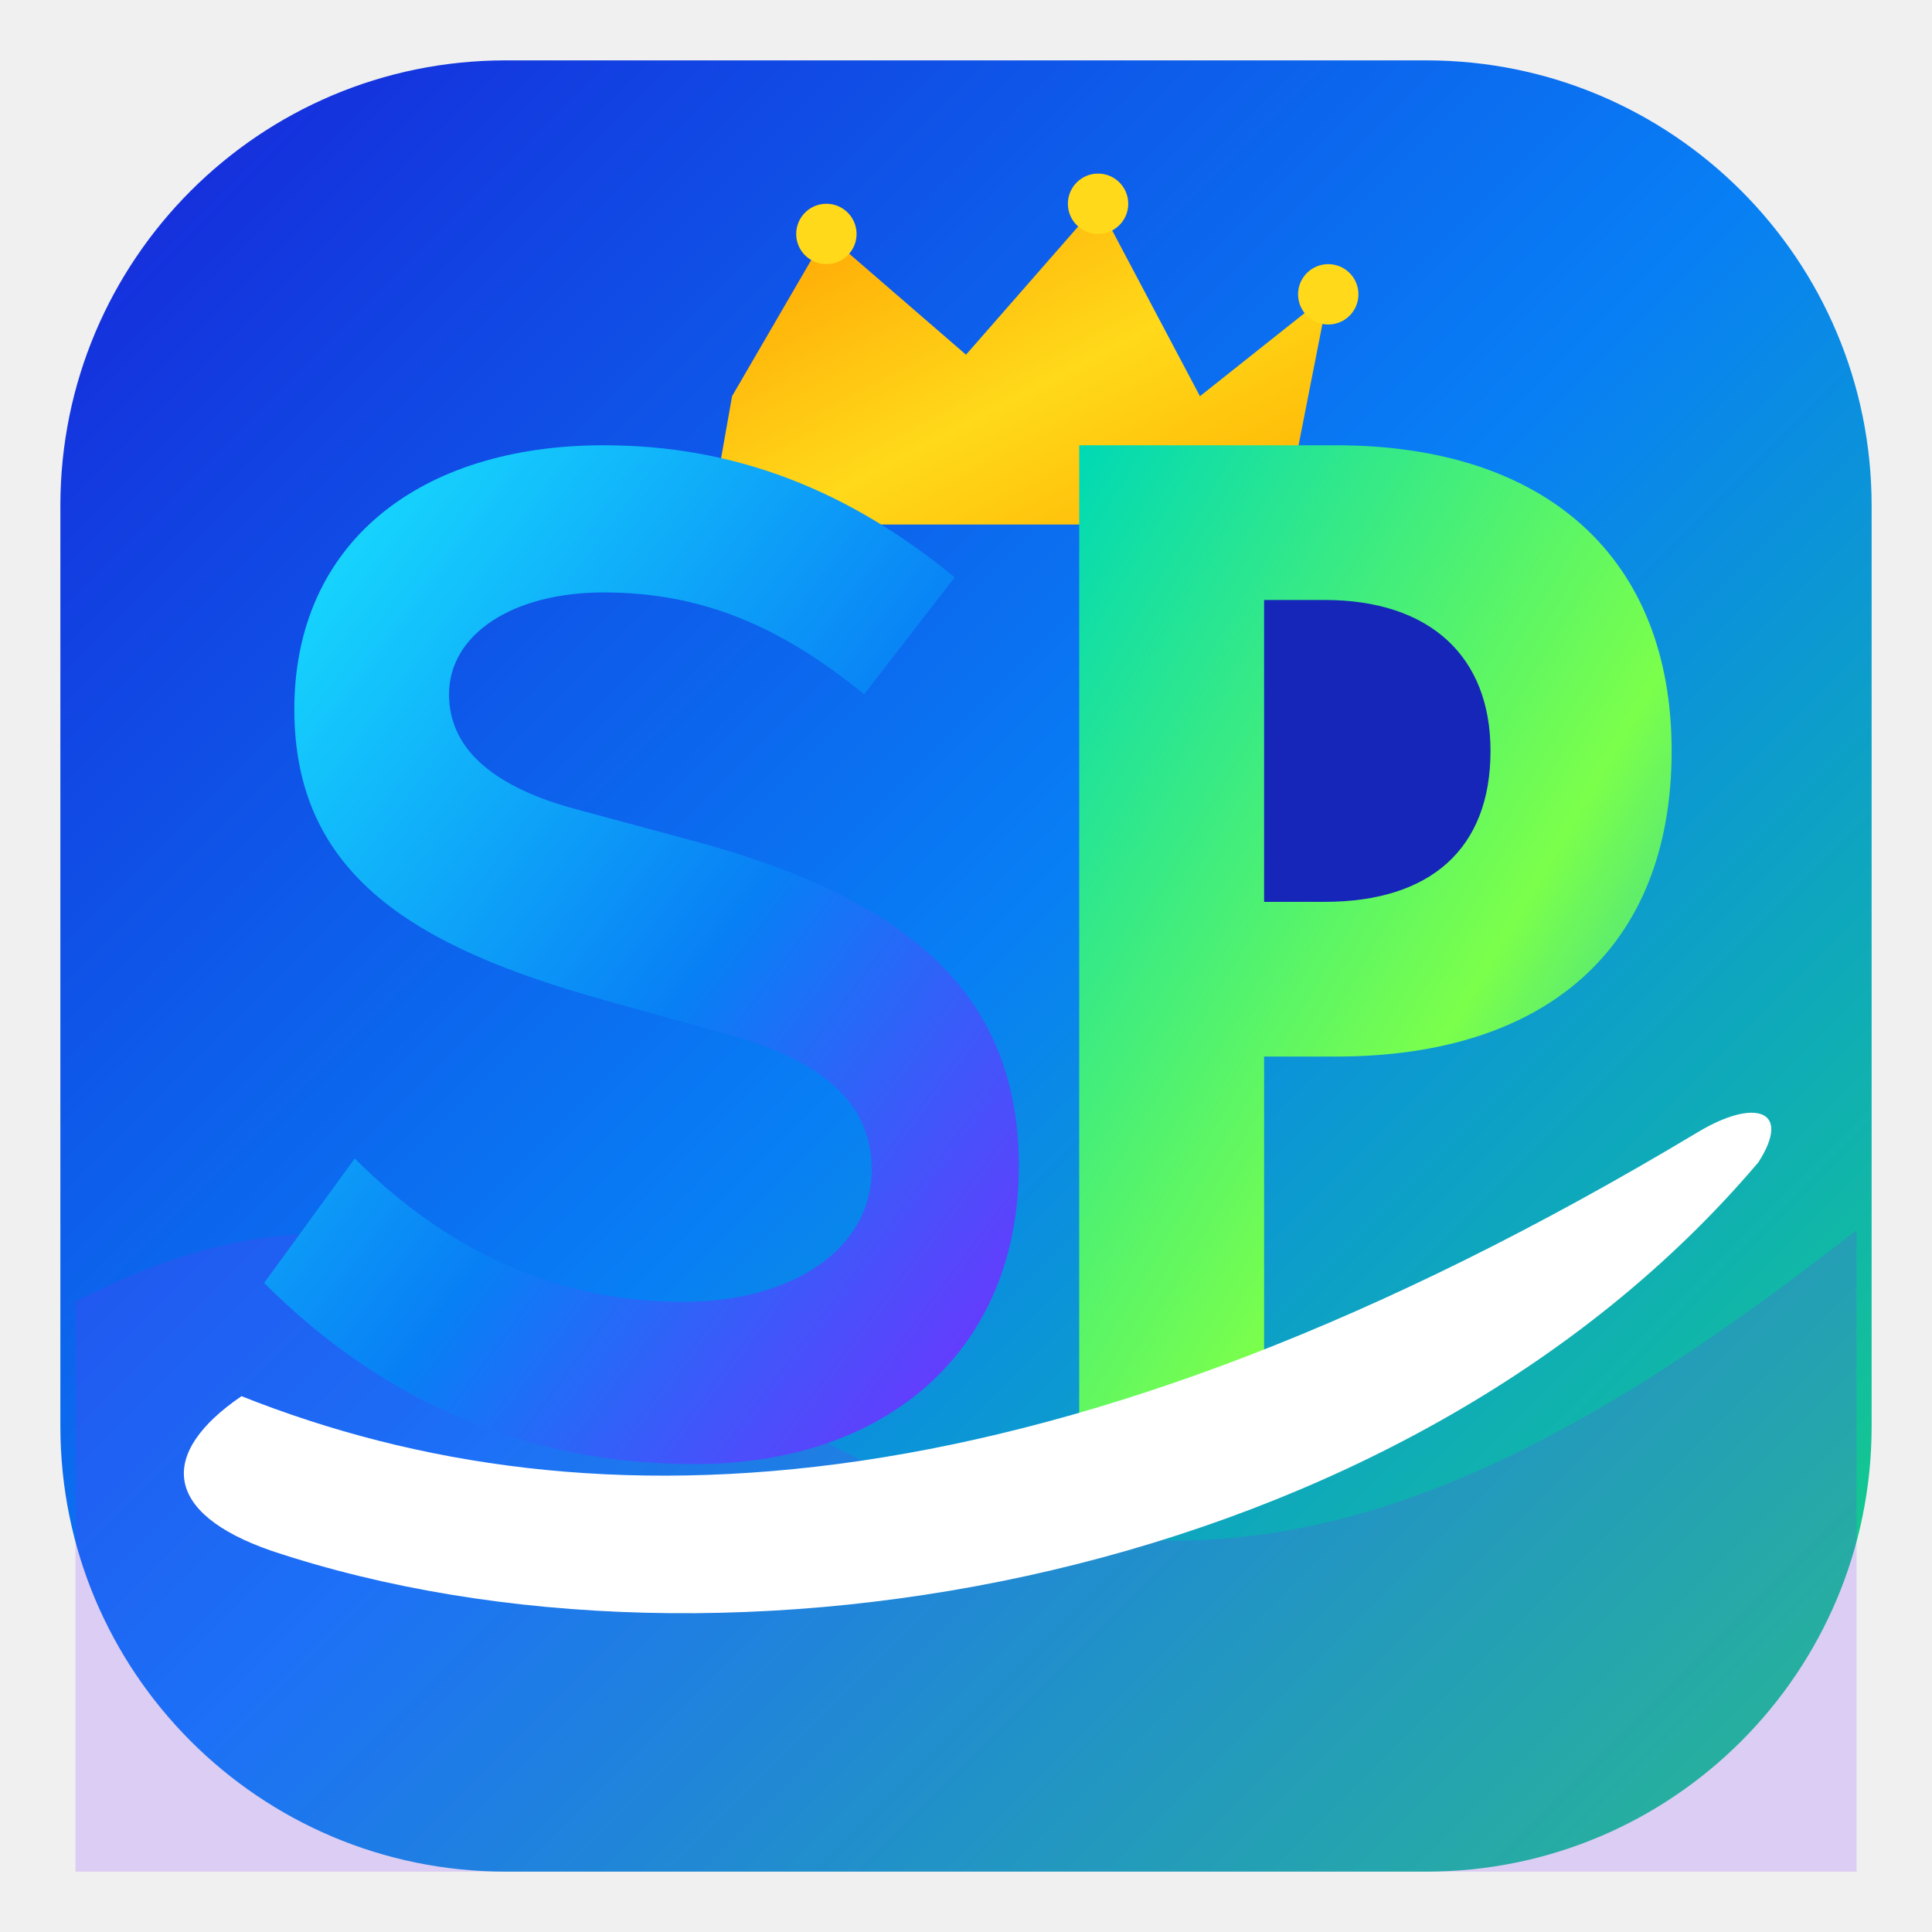
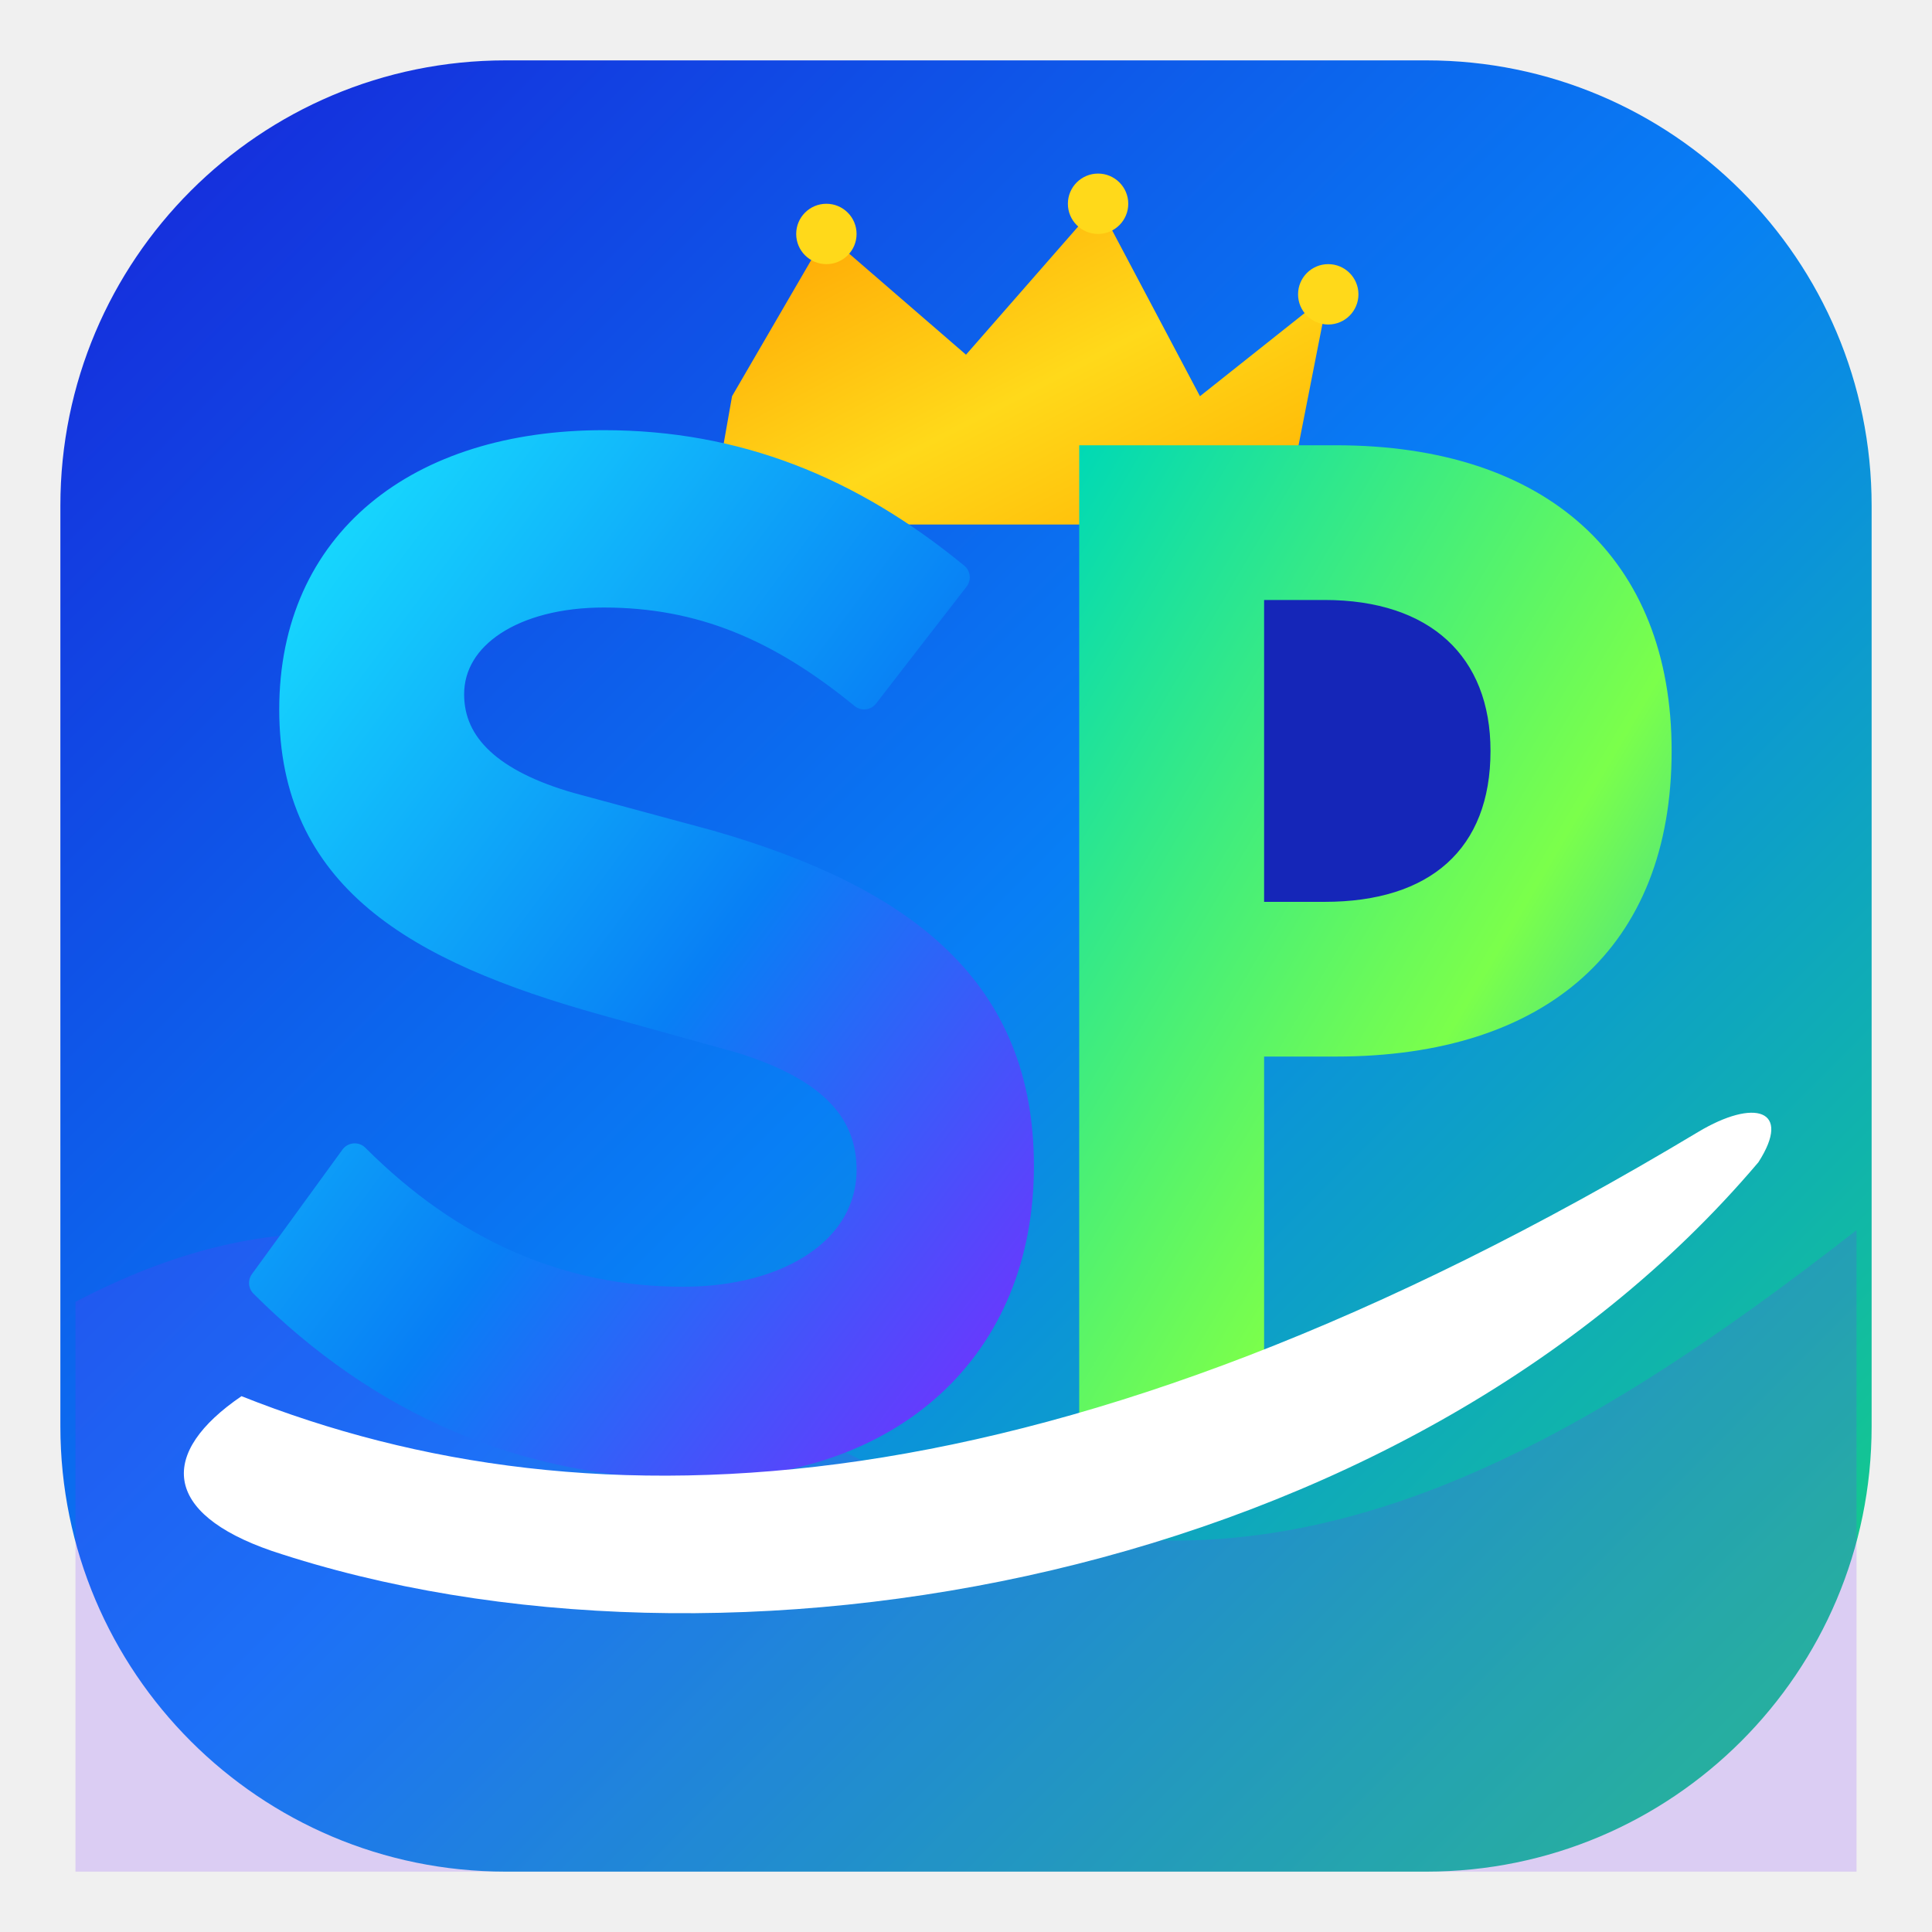
<svg xmlns="http://www.w3.org/2000/svg" viewBox="0 0 512 512" role="img" aria-labelledby="title desc">
  <defs>
    <linearGradient id="b" x1="0" y1="0" x2="1" y2="1">
      <stop stop-color="#1724D9" />
      <stop offset=".5" stop-color="#087FF5" />
      <stop offset="1" stop-color="#16D879" />
    </linearGradient>
    <linearGradient id="s" x1="0" y1="0" x2="1" y2="1">
      <stop stop-color="#19E7FF" />
      <stop offset=".55" stop-color="#087FF5" />
      <stop offset="1" stop-color="#7A2CFF" />
    </linearGradient>
    <linearGradient id="p" x1="0" y1="0" x2="1" y2="1">
      <stop stop-color="#00D9B5" />
      <stop offset=".6" stop-color="#7BFF4B" />
      <stop offset="1" stop-color="#06B6D4" />
    </linearGradient>
    <linearGradient id="g" x1="0" y1="0" x2="1" y2="1">
      <stop stop-color="#FF9D00" />
      <stop offset=".55" stop-color="#FFD91A" />
      <stop offset="1" stop-color="#FFB000" />
    </linearGradient>
  </defs>
  <rect x="16" y="16" width="480" height="480" rx="118" fill="url(#b)" />
  <path d="M20 345C125 290 177 375 263 401C345 426 419 383 492 326V496H20Z" fill="#7B2CFF" opacity=".18" />
  <path d="M194 105L219 62L256 94L291 54L318 105L352 78L340 139H188Z" fill="url(#g)" />
  <circle cx="219" cy="62" r="8" fill="#FFD91A" />
  <circle cx="291" cy="54" r="8" fill="#FFD91A" />
  <circle cx="352" cy="78" r="8" fill="#FFD91A" />
-   <path d="M253 153C225 130 195 118 160 118C111 118 78 144 78 188C78 232 110 251 160 265L196 275C219 282 231 293 231 310C231 331 210 345 181 345C148 345 119 332 94 307L70 340C101 371 139 388 184 388C236 388 270 357 270 309C270 263 240 239 188 224L151 214C130 208 119 198 119 184C119 168 136 157 160 157C186 157 207 166 229 184Z" fill="url(#s)" />
+   <path d="M253 153C225 130 195 118 160 118C111 118 78 144 78 188C78 232 110 251 160 265L196 275C219 282 231 293 231 310C231 331 210 345 181 345C148 345 119 332 94 307L70 340C101 371 139 388 184 388C236 388 270 357 270 309C270 263 240 239 188 224L151 214C130 208 119 198 119 184C119 168 136 157 160 157C186 157 207 166 229 184Z" fill="url(#s)" stroke="url(#s)" stroke-width="8" stroke-linejoin="round" />
  <path d="M286 388V118H354C410 118 443 148 443 199C443 251 410 280 354 280H335V388Z" fill="url(#p)" />
  <path d="M335 159V239H351C379 239 395 225 395 199C395 174 379 159 351 159Z" fill="#1526B8" />
  <path d="M64 370C157 407 280 402 450 300C465 291 475 294 466 308C372 419 192 451 72 411C43 401 42 385 64 370Z" fill="#fff" />
</svg>
